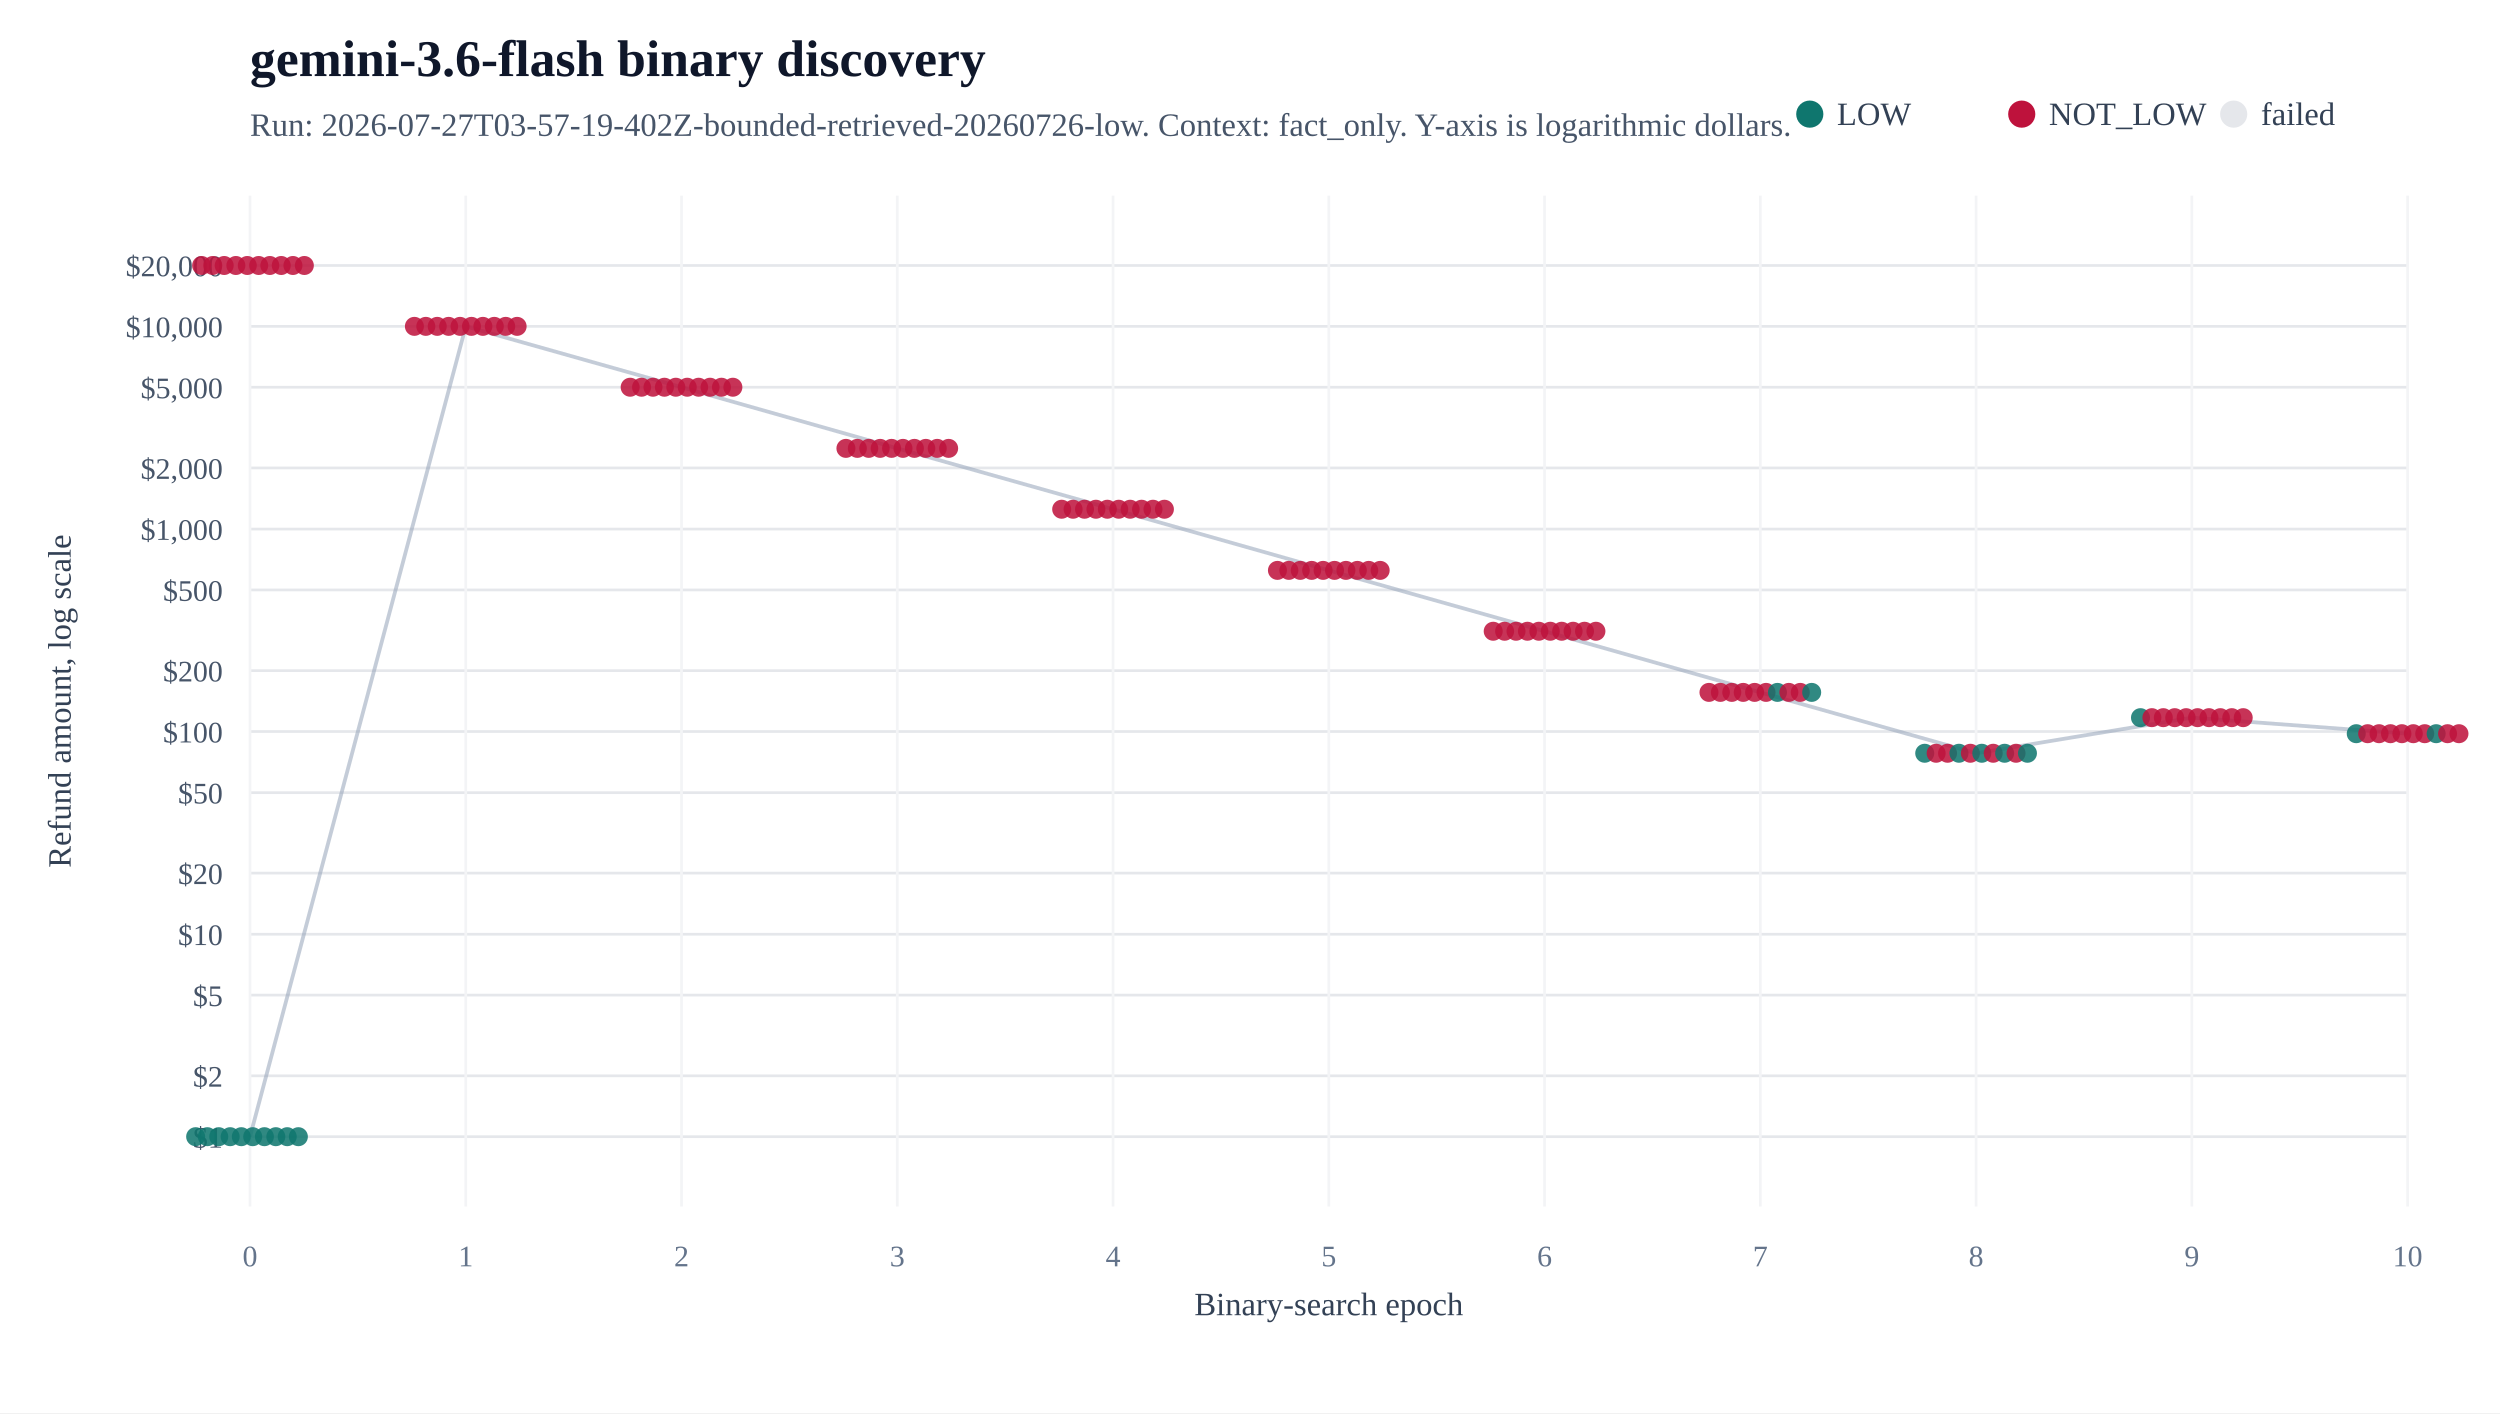
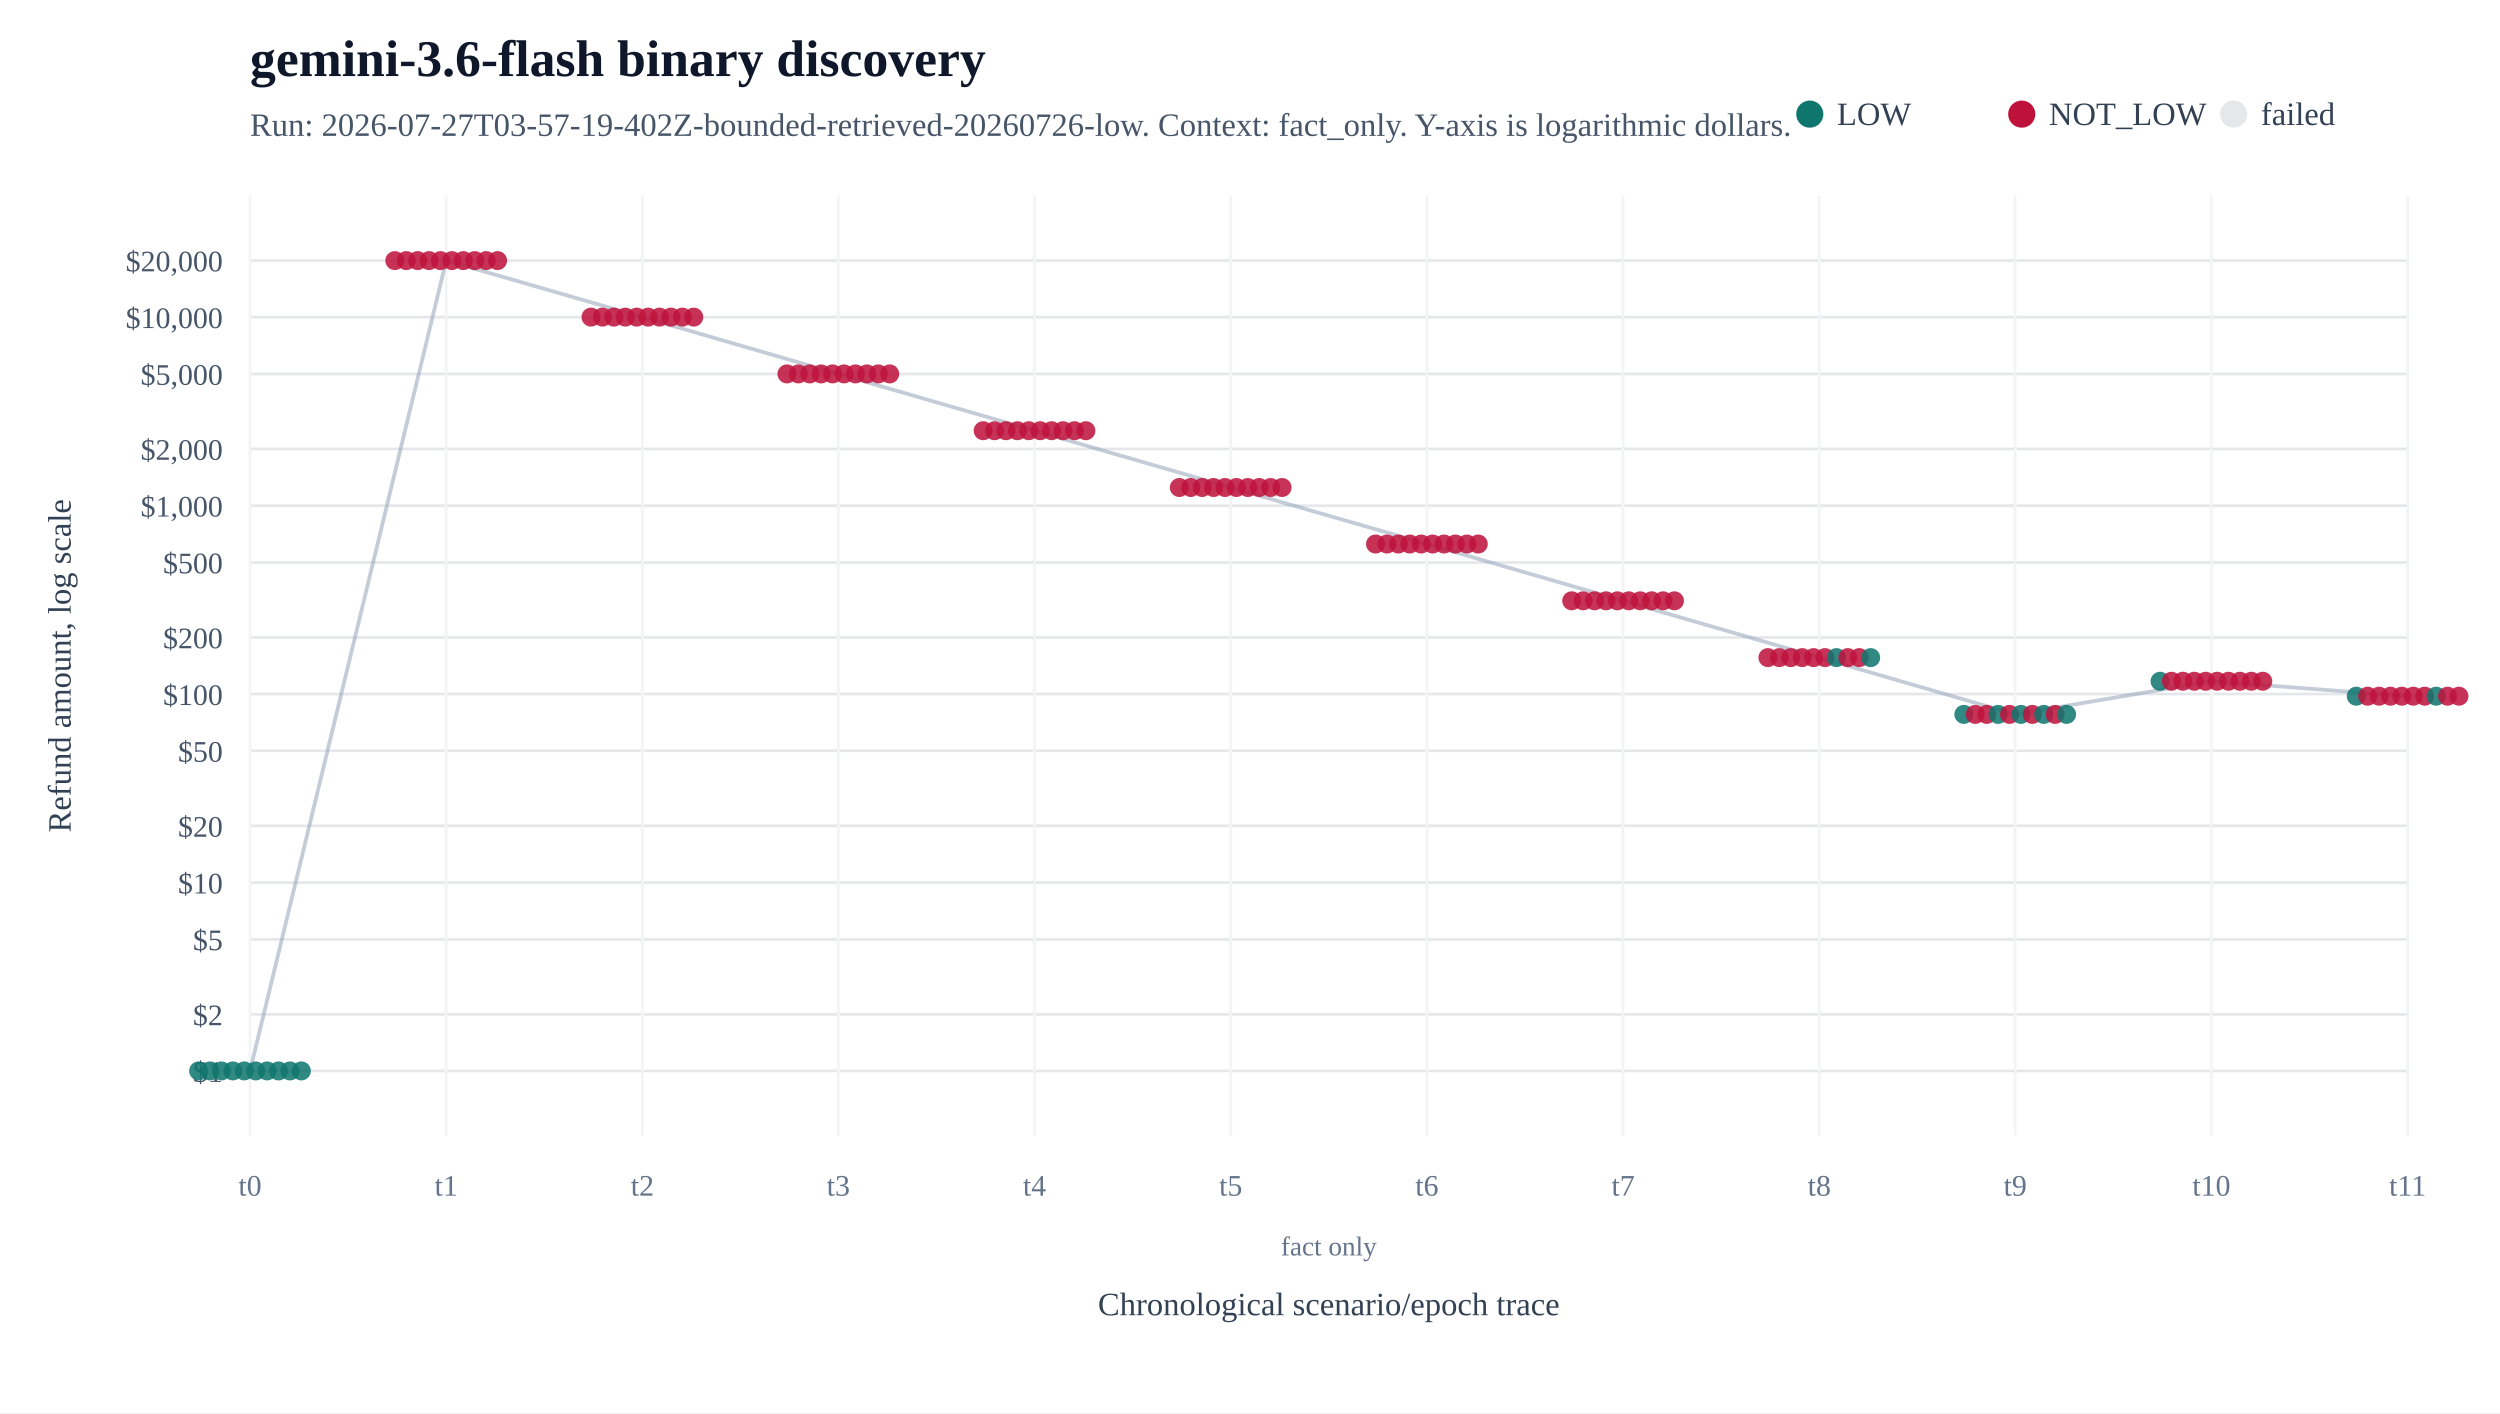
<svg xmlns="http://www.w3.org/2000/svg" width="920" height="520" viewBox="0 0 920 520" role="img" aria-labelledby="title desc">
  <rect width="100%" height="100%" fill="#ffffff" />
  <text x="92" y="28" font-size="19" font-weight="700" fill="#0f172a">gemini-3.6-flash binary discovery</text>
  <text x="92" y="50" font-size="12" fill="#475569">Run: 2026-07-27T03-57-19-402Z-bounded-retrieved-20260726-low. Context: fact_only. Y-axis is logarithmic dollars.</text>
  <circle cx="666" cy="42" r="5" fill="#0f766e" />
  <text x="676" y="46" font-size="12" fill="#334155">LOW</text>
  <circle cx="744" cy="42" r="5" fill="#be123c" />
  <text x="754" y="46" font-size="12" fill="#334155">NOT_LOW</text>
  <circle cx="822" cy="42" r="5" fill="#e5e7eb" />
  <text x="832" y="46" font-size="12" fill="#334155">failed</text>
-   <rect x="92" y="72" width="794" height="372" fill="#ffffff" />
-   <line x1="92" y1="418.3" x2="886" y2="418.3" stroke="#e5e7eb" />
-   <text x="82" y="422.345" text-anchor="end" font-size="11" fill="#475569">$1</text>
-   <line x1="92" y1="395.9" x2="886" y2="395.9" stroke="#e5e7eb" />
-   <text x="82" y="399.9" text-anchor="end" font-size="11" fill="#475569">$2</text>
-   <line x1="92" y1="366.2" x2="886" y2="366.2" stroke="#e5e7eb" />
-   <text x="82" y="370.229" text-anchor="end" font-size="11" fill="#475569">$5</text>
-   <line x1="92" y1="343.8" x2="886" y2="343.8" stroke="#e5e7eb" />
-   <text x="82" y="347.784" text-anchor="end" font-size="11" fill="#475569">$10</text>
-   <line x1="92" y1="321.3" x2="886" y2="321.3" stroke="#e5e7eb" />
-   <text x="82" y="325.339" text-anchor="end" font-size="11" fill="#475569">$20</text>
-   <line x1="92" y1="291.7" x2="886" y2="291.7" stroke="#e5e7eb" />
-   <text x="82" y="295.668" text-anchor="end" font-size="11" fill="#475569">$50</text>
-   <line x1="92" y1="269.2" x2="886" y2="269.2" stroke="#e5e7eb" />
-   <text x="82" y="273.223" text-anchor="end" font-size="11" fill="#475569">$100</text>
-   <line x1="92" y1="246.8" x2="886" y2="246.8" stroke="#e5e7eb" />
-   <text x="82" y="250.777" text-anchor="end" font-size="11" fill="#475569">$200</text>
-   <line x1="92" y1="217.1" x2="886" y2="217.1" stroke="#e5e7eb" />
-   <text x="82" y="221.107" text-anchor="end" font-size="11" fill="#475569">$500</text>
-   <line x1="92" y1="194.7" x2="886" y2="194.7" stroke="#e5e7eb" />
-   <text x="82" y="198.661" text-anchor="end" font-size="11" fill="#475569">$1,000</text>
-   <line x1="92" y1="172.2" x2="886" y2="172.2" stroke="#e5e7eb" />
-   <text x="82" y="176.216" text-anchor="end" font-size="11" fill="#475569">$2,000</text>
-   <line x1="92" y1="142.5" x2="886" y2="142.5" stroke="#e5e7eb" />
-   <text x="82" y="146.545" text-anchor="end" font-size="11" fill="#475569">$5,000</text>
-   <line x1="92" y1="120.1" x2="886" y2="120.1" stroke="#e5e7eb" />
-   <text x="82" y="124.1" text-anchor="end" font-size="11" fill="#475569">$10,000</text>
-   <line x1="92" y1="97.7" x2="886" y2="97.7" stroke="#e5e7eb" />
-   <text x="82" y="101.655" text-anchor="end" font-size="11" fill="#475569">$20,000</text>
-   <line x1="92.0" y1="72" x2="92.0" y2="444" stroke="#f3f4f6" />
-   <text x="92.0" y="466" text-anchor="middle" font-size="11" fill="#64748b">0</text>
-   <line x1="171.4" y1="72" x2="171.4" y2="444" stroke="#f3f4f6" />
-   <text x="171.4" y="466" text-anchor="middle" font-size="11" fill="#64748b">1</text>
-   <line x1="250.8" y1="72" x2="250.8" y2="444" stroke="#f3f4f6" />
-   <text x="250.8" y="466" text-anchor="middle" font-size="11" fill="#64748b">2</text>
-   <line x1="330.2" y1="72" x2="330.2" y2="444" stroke="#f3f4f6" />
-   <text x="330.2" y="466" text-anchor="middle" font-size="11" fill="#64748b">3</text>
-   <line x1="409.6" y1="72" x2="409.6" y2="444" stroke="#f3f4f6" />
-   <text x="409.6" y="466" text-anchor="middle" font-size="11" fill="#64748b">4</text>
-   <line x1="489.0" y1="72" x2="489.0" y2="444" stroke="#f3f4f6" />
-   <text x="489.0" y="466" text-anchor="middle" font-size="11" fill="#64748b">5</text>
-   <line x1="568.4" y1="72" x2="568.4" y2="444" stroke="#f3f4f6" />
-   <text x="568.4" y="466" text-anchor="middle" font-size="11" fill="#64748b">6</text>
-   <line x1="647.8" y1="72" x2="647.8" y2="444" stroke="#f3f4f6" />
-   <text x="647.8" y="466" text-anchor="middle" font-size="11" fill="#64748b">7</text>
-   <line x1="727.2" y1="72" x2="727.2" y2="444" stroke="#f3f4f6" />
-   <text x="727.2" y="466" text-anchor="middle" font-size="11" fill="#64748b">8</text>
-   <line x1="806.6" y1="72" x2="806.6" y2="444" stroke="#f3f4f6" />
-   <text x="806.6" y="466" text-anchor="middle" font-size="11" fill="#64748b">9</text>
-   <line x1="886.0" y1="72" x2="886.0" y2="444" stroke="#f3f4f6" />
-   <text x="886.0" y="466" text-anchor="middle" font-size="11" fill="#64748b">10</text>
-   <polyline points="92.0,418.3 171.4,120.1 250.8,142.5 330.2,165.0 409.6,187.4 489.0,209.9 568.4,232.3 647.8,254.8 727.2,277.2 806.6,264.1 886.0,270.0" fill="none" stroke="#94a3b8" stroke-width="1.4" opacity="0.55" />
-   <circle cx="72.0" cy="418.3" r="3.5" fill="#0f766e" opacity="0.86" />
-   <circle cx="74.2" cy="97.7" r="3.5" fill="#be123c" opacity="0.86" />
-   <circle cx="76.3" cy="418.3" r="3.5" fill="#0f766e" opacity="0.86" />
-   <circle cx="78.3" cy="97.7" r="3.5" fill="#be123c" opacity="0.86" />
-   <circle cx="80.5" cy="418.3" r="3.5" fill="#0f766e" opacity="0.86" />
-   <circle cx="82.5" cy="97.7" r="3.5" fill="#be123c" opacity="0.86" />
-   <circle cx="84.7" cy="418.3" r="3.5" fill="#0f766e" opacity="0.86" />
-   <circle cx="86.8" cy="97.7" r="3.5" fill="#be123c" opacity="0.86" />
-   <circle cx="88.8" cy="418.3" r="3.5" fill="#0f766e" opacity="0.86" />
-   <circle cx="91.0" cy="97.7" r="3.5" fill="#be123c" opacity="0.86" />
-   <circle cx="93.0" cy="418.3" r="3.5" fill="#0f766e" opacity="0.86" />
-   <circle cx="95.2" cy="97.7" r="3.5" fill="#be123c" opacity="0.86" />
-   <circle cx="97.3" cy="418.3" r="3.5" fill="#0f766e" opacity="0.86" />
-   <circle cx="99.3" cy="97.7" r="3.5" fill="#be123c" opacity="0.86" />
-   <circle cx="101.5" cy="418.3" r="3.5" fill="#0f766e" opacity="0.86" />
-   <circle cx="103.5" cy="97.7" r="3.5" fill="#be123c" opacity="0.86" />
-   <circle cx="105.7" cy="418.3" r="3.5" fill="#0f766e" opacity="0.86" />
-   <circle cx="107.8" cy="97.7" r="3.5" fill="#be123c" opacity="0.86" />
-   <circle cx="109.8" cy="418.3" r="3.5" fill="#0f766e" opacity="0.86" />
-   <circle cx="112.0" cy="97.7" r="3.5" fill="#be123c" opacity="0.86" />
-   <circle cx="152.5" cy="120.1" r="3.5" fill="#be123c" opacity="0.86" />
-   <circle cx="156.7" cy="120.1" r="3.5" fill="#be123c" opacity="0.86" />
-   <circle cx="160.9" cy="120.1" r="3.5" fill="#be123c" opacity="0.86" />
-   <circle cx="165.1" cy="120.1" r="3.5" fill="#be123c" opacity="0.86" />
-   <circle cx="169.3" cy="120.1" r="3.5" fill="#be123c" opacity="0.86" />
-   <circle cx="173.5" cy="120.1" r="3.5" fill="#be123c" opacity="0.86" />
-   <circle cx="177.7" cy="120.1" r="3.5" fill="#be123c" opacity="0.86" />
-   <circle cx="181.9" cy="120.1" r="3.5" fill="#be123c" opacity="0.86" />
-   <circle cx="186.1" cy="120.1" r="3.5" fill="#be123c" opacity="0.86" />
-   <circle cx="190.3" cy="120.1" r="3.5" fill="#be123c" opacity="0.86" />
-   <circle cx="231.9" cy="142.5" r="3.5" fill="#be123c" opacity="0.86" />
-   <circle cx="236.1" cy="142.5" r="3.5" fill="#be123c" opacity="0.86" />
-   <circle cx="240.3" cy="142.5" r="3.5" fill="#be123c" opacity="0.86" />
-   <circle cx="244.5" cy="142.5" r="3.5" fill="#be123c" opacity="0.86" />
-   <circle cx="248.7" cy="142.5" r="3.5" fill="#be123c" opacity="0.86" />
-   <circle cx="252.9" cy="142.5" r="3.5" fill="#be123c" opacity="0.86" />
-   <circle cx="257.1" cy="142.5" r="3.5" fill="#be123c" opacity="0.86" />
-   <circle cx="261.3" cy="142.5" r="3.5" fill="#be123c" opacity="0.86" />
-   <circle cx="265.5" cy="142.5" r="3.5" fill="#be123c" opacity="0.86" />
-   <circle cx="269.7" cy="142.5" r="3.5" fill="#be123c" opacity="0.86" />
-   <circle cx="311.3" cy="165.0" r="3.5" fill="#be123c" opacity="0.86" />
-   <circle cx="315.5" cy="165.0" r="3.5" fill="#be123c" opacity="0.86" />
-   <circle cx="319.7" cy="165.0" r="3.5" fill="#be123c" opacity="0.86" />
-   <circle cx="323.9" cy="165.0" r="3.5" fill="#be123c" opacity="0.86" />
-   <circle cx="328.1" cy="165.0" r="3.5" fill="#be123c" opacity="0.86" />
-   <circle cx="332.3" cy="165.0" r="3.5" fill="#be123c" opacity="0.86" />
-   <circle cx="336.5" cy="165.0" r="3.5" fill="#be123c" opacity="0.86" />
-   <circle cx="340.7" cy="165.0" r="3.5" fill="#be123c" opacity="0.86" />
-   <circle cx="344.9" cy="165.0" r="3.5" fill="#be123c" opacity="0.86" />
-   <circle cx="349.1" cy="165.0" r="3.5" fill="#be123c" opacity="0.86" />
-   <circle cx="390.7" cy="187.4" r="3.5" fill="#be123c" opacity="0.86" />
-   <circle cx="394.9" cy="187.4" r="3.5" fill="#be123c" opacity="0.86" />
-   <circle cx="399.1" cy="187.4" r="3.5" fill="#be123c" opacity="0.86" />
-   <circle cx="403.3" cy="187.4" r="3.5" fill="#be123c" opacity="0.86" />
-   <circle cx="407.5" cy="187.4" r="3.5" fill="#be123c" opacity="0.86" />
-   <circle cx="411.7" cy="187.4" r="3.5" fill="#be123c" opacity="0.86" />
-   <circle cx="415.9" cy="187.4" r="3.5" fill="#be123c" opacity="0.86" />
-   <circle cx="420.1" cy="187.4" r="3.5" fill="#be123c" opacity="0.86" />
-   <circle cx="424.3" cy="187.4" r="3.5" fill="#be123c" opacity="0.86" />
-   <circle cx="428.5" cy="187.4" r="3.5" fill="#be123c" opacity="0.86" />
-   <circle cx="470.1" cy="209.9" r="3.5" fill="#be123c" opacity="0.86" />
-   <circle cx="474.3" cy="209.9" r="3.5" fill="#be123c" opacity="0.86" />
-   <circle cx="478.5" cy="209.9" r="3.5" fill="#be123c" opacity="0.86" />
-   <circle cx="482.7" cy="209.9" r="3.5" fill="#be123c" opacity="0.86" />
-   <circle cx="486.9" cy="209.9" r="3.5" fill="#be123c" opacity="0.86" />
-   <circle cx="491.1" cy="209.9" r="3.5" fill="#be123c" opacity="0.86" />
-   <circle cx="495.3" cy="209.9" r="3.5" fill="#be123c" opacity="0.86" />
-   <circle cx="499.5" cy="209.9" r="3.5" fill="#be123c" opacity="0.86" />
-   <circle cx="503.7" cy="209.9" r="3.5" fill="#be123c" opacity="0.86" />
-   <circle cx="507.9" cy="209.9" r="3.5" fill="#be123c" opacity="0.86" />
-   <circle cx="549.5" cy="232.3" r="3.5" fill="#be123c" opacity="0.86" />
-   <circle cx="553.7" cy="232.3" r="3.5" fill="#be123c" opacity="0.86" />
-   <circle cx="557.9" cy="232.3" r="3.5" fill="#be123c" opacity="0.86" />
-   <circle cx="562.1" cy="232.3" r="3.5" fill="#be123c" opacity="0.86" />
-   <circle cx="566.3" cy="232.3" r="3.5" fill="#be123c" opacity="0.86" />
-   <circle cx="570.5" cy="232.3" r="3.5" fill="#be123c" opacity="0.86" />
-   <circle cx="574.7" cy="232.3" r="3.5" fill="#be123c" opacity="0.86" />
-   <circle cx="578.9" cy="232.3" r="3.5" fill="#be123c" opacity="0.86" />
-   <circle cx="583.1" cy="232.3" r="3.5" fill="#be123c" opacity="0.86" />
-   <circle cx="587.3" cy="232.3" r="3.5" fill="#be123c" opacity="0.86" />
-   <circle cx="628.9" cy="254.8" r="3.5" fill="#be123c" opacity="0.86" />
-   <circle cx="633.1" cy="254.8" r="3.5" fill="#be123c" opacity="0.86" />
-   <circle cx="637.3" cy="254.8" r="3.5" fill="#be123c" opacity="0.86" />
-   <circle cx="641.5" cy="254.8" r="3.5" fill="#be123c" opacity="0.86" />
-   <circle cx="645.7" cy="254.8" r="3.5" fill="#be123c" opacity="0.86" />
-   <circle cx="649.9" cy="254.8" r="3.5" fill="#be123c" opacity="0.86" />
-   <circle cx="654.1" cy="254.8" r="3.5" fill="#0f766e" opacity="0.86" />
-   <circle cx="658.3" cy="254.8" r="3.5" fill="#be123c" opacity="0.86" />
-   <circle cx="662.5" cy="254.8" r="3.5" fill="#be123c" opacity="0.86" />
-   <circle cx="666.7" cy="254.8" r="3.5" fill="#0f766e" opacity="0.86" />
-   <circle cx="708.3" cy="277.2" r="3.5" fill="#0f766e" opacity="0.86" />
-   <circle cx="712.5" cy="277.2" r="3.5" fill="#be123c" opacity="0.86" />
-   <circle cx="716.7" cy="277.2" r="3.5" fill="#be123c" opacity="0.86" />
-   <circle cx="720.9" cy="277.2" r="3.5" fill="#0f766e" opacity="0.86" />
-   <circle cx="725.1" cy="277.2" r="3.5" fill="#be123c" opacity="0.86" />
-   <circle cx="729.3" cy="277.2" r="3.5" fill="#0f766e" opacity="0.86" />
-   <circle cx="733.5" cy="277.2" r="3.5" fill="#be123c" opacity="0.86" />
-   <circle cx="737.7" cy="277.2" r="3.5" fill="#0f766e" opacity="0.86" />
-   <circle cx="741.9" cy="277.2" r="3.5" fill="#be123c" opacity="0.86" />
-   <circle cx="746.1" cy="277.2" r="3.5" fill="#0f766e" opacity="0.86" />
-   <circle cx="787.7" cy="264.1" r="3.5" fill="#0f766e" opacity="0.86" />
-   <circle cx="791.9" cy="264.1" r="3.5" fill="#be123c" opacity="0.86" />
-   <circle cx="796.1" cy="264.1" r="3.5" fill="#be123c" opacity="0.86" />
-   <circle cx="800.3" cy="264.1" r="3.5" fill="#be123c" opacity="0.86" />
-   <circle cx="804.5" cy="264.1" r="3.5" fill="#be123c" opacity="0.86" />
-   <circle cx="808.7" cy="264.1" r="3.5" fill="#be123c" opacity="0.86" />
-   <circle cx="812.9" cy="264.1" r="3.5" fill="#be123c" opacity="0.86" />
-   <circle cx="817.1" cy="264.1" r="3.5" fill="#be123c" opacity="0.86" />
-   <circle cx="821.3" cy="264.1" r="3.5" fill="#be123c" opacity="0.86" />
-   <circle cx="825.5" cy="264.1" r="3.5" fill="#be123c" opacity="0.86" />
-   <circle cx="867.1" cy="270.0" r="3.5" fill="#0f766e" opacity="0.86" />
-   <circle cx="871.3" cy="270.0" r="3.5" fill="#be123c" opacity="0.86" />
-   <circle cx="875.5" cy="270.0" r="3.5" fill="#be123c" opacity="0.86" />
-   <circle cx="879.7" cy="270.0" r="3.5" fill="#be123c" opacity="0.86" />
-   <circle cx="883.9" cy="270.0" r="3.5" fill="#be123c" opacity="0.86" />
-   <circle cx="888.1" cy="270.0" r="3.5" fill="#be123c" opacity="0.86" />
-   <circle cx="892.3" cy="270.0" r="3.5" fill="#be123c" opacity="0.86" />
-   <circle cx="896.5" cy="270.0" r="3.5" fill="#0f766e" opacity="0.86" />
-   <circle cx="900.7" cy="270.0" r="3.5" fill="#be123c" opacity="0.86" />
-   <circle cx="904.9" cy="270.0" r="3.5" fill="#be123c" opacity="0.86" />
-   <text x="489" y="484" text-anchor="middle" font-size="12" fill="#334155">Binary-search epoch</text>
-   <text transform="translate(26 258) rotate(-90)" text-anchor="middle" font-size="12" fill="#334155">Refund amount, log scale</text>
+   <rect x="92" y="72" width="794" height="346" fill="#ffffff" />
+   <line x1="92" y1="394.1" x2="886" y2="394.1" stroke="#e5e7eb" />
+   <text x="82" y="398.138" text-anchor="end" font-size="11" fill="#475569">$1</text>
+   <line x1="92" y1="373.3" x2="886" y2="373.3" stroke="#e5e7eb" />
+   <text x="82" y="377.262" text-anchor="end" font-size="11" fill="#475569">$2</text>
+   <line x1="92" y1="345.7" x2="886" y2="345.7" stroke="#e5e7eb" />
+   <text x="82" y="349.664" text-anchor="end" font-size="11" fill="#475569">$5</text>
+   <line x1="92" y1="324.8" x2="886" y2="324.8" stroke="#e5e7eb" />
+   <text x="82" y="328.788" text-anchor="end" font-size="11" fill="#475569">$10</text>
+   <line x1="92" y1="303.9" x2="886" y2="303.9" stroke="#e5e7eb" />
+   <text x="82" y="307.912" text-anchor="end" font-size="11" fill="#475569">$20</text>
+   <line x1="92" y1="276.3" x2="886" y2="276.3" stroke="#e5e7eb" />
+   <text x="82" y="280.315" text-anchor="end" font-size="11" fill="#475569">$50</text>
+   <line x1="92" y1="255.4" x2="886" y2="255.4" stroke="#e5e7eb" />
+   <text x="82" y="259.438" text-anchor="end" font-size="11" fill="#475569">$100</text>
+   <line x1="92" y1="234.6" x2="886" y2="234.6" stroke="#e5e7eb" />
+   <text x="82" y="238.562" text-anchor="end" font-size="11" fill="#475569">$200</text>
+   <line x1="92" y1="207.0" x2="886" y2="207.0" stroke="#e5e7eb" />
+   <text x="82" y="210.965" text-anchor="end" font-size="11" fill="#475569">$500</text>
+   <line x1="92" y1="186.1" x2="886" y2="186.1" stroke="#e5e7eb" />
+   <text x="82" y="190.088" text-anchor="end" font-size="11" fill="#475569">$1,000</text>
+   <line x1="92" y1="165.2" x2="886" y2="165.2" stroke="#e5e7eb" />
+   <text x="82" y="169.212" text-anchor="end" font-size="11" fill="#475569">$2,000</text>
+   <line x1="92" y1="137.6" x2="886" y2="137.6" stroke="#e5e7eb" />
+   <text x="82" y="141.615" text-anchor="end" font-size="11" fill="#475569">$5,000</text>
+   <line x1="92" y1="116.7" x2="886" y2="116.7" stroke="#e5e7eb" />
+   <text x="82" y="120.738" text-anchor="end" font-size="11" fill="#475569">$10,000</text>
+   <line x1="92" y1="95.9" x2="886" y2="95.9" stroke="#e5e7eb" />
+   <text x="82" y="99.862" text-anchor="end" font-size="11" fill="#475569">$20,000</text>
+   <line x1="92.0" y1="72" x2="92.0" y2="418" stroke="#f3f4f6" />
+   <text x="92.0" y="440" text-anchor="middle" font-size="11" fill="#64748b">t0</text>
+   <line x1="164.2" y1="72" x2="164.2" y2="418" stroke="#f3f4f6" />
+   <text x="164.2" y="440" text-anchor="middle" font-size="11" fill="#64748b">t1</text>
+   <line x1="236.4" y1="72" x2="236.4" y2="418" stroke="#f3f4f6" />
+   <text x="236.4" y="440" text-anchor="middle" font-size="11" fill="#64748b">t2</text>
+   <line x1="308.5" y1="72" x2="308.5" y2="418" stroke="#f3f4f6" />
+   <text x="308.5" y="440" text-anchor="middle" font-size="11" fill="#64748b">t3</text>
+   <line x1="380.7" y1="72" x2="380.7" y2="418" stroke="#f3f4f6" />
+   <text x="380.7" y="440" text-anchor="middle" font-size="11" fill="#64748b">t4</text>
+   <line x1="452.9" y1="72" x2="452.9" y2="418" stroke="#f3f4f6" />
+   <text x="452.9" y="440" text-anchor="middle" font-size="11" fill="#64748b">t5</text>
+   <line x1="525.1" y1="72" x2="525.1" y2="418" stroke="#f3f4f6" />
+   <text x="525.1" y="440" text-anchor="middle" font-size="11" fill="#64748b">t6</text>
+   <line x1="597.3" y1="72" x2="597.3" y2="418" stroke="#f3f4f6" />
+   <text x="597.3" y="440" text-anchor="middle" font-size="11" fill="#64748b">t7</text>
+   <line x1="669.5" y1="72" x2="669.5" y2="418" stroke="#f3f4f6" />
+   <text x="669.5" y="440" text-anchor="middle" font-size="11" fill="#64748b">t8</text>
+   <line x1="741.6" y1="72" x2="741.6" y2="418" stroke="#f3f4f6" />
+   <text x="741.6" y="440" text-anchor="middle" font-size="11" fill="#64748b">t9</text>
+   <line x1="813.8" y1="72" x2="813.8" y2="418" stroke="#f3f4f6" />
+   <text x="813.8" y="440" text-anchor="middle" font-size="11" fill="#64748b">t10</text>
+   <line x1="886.0" y1="72" x2="886.0" y2="418" stroke="#f3f4f6" />
+   <text x="886.0" y="440" text-anchor="middle" font-size="11" fill="#64748b">t11</text>
+   <polyline points="92.0,394.1 164.2,95.9 236.4,116.7 308.5,137.6 380.7,158.5 452.9,179.4 525.1,200.2 597.3,221.1 669.5,242.0 741.6,262.9 813.8,250.7 886.0,256.2" fill="none" stroke="#94a3b8" stroke-width="1.4" opacity="0.55" />
+   <circle cx="73.1" cy="394.1" r="3.5" fill="#0f766e" opacity="0.86" />
+   <circle cx="77.3" cy="394.1" r="3.5" fill="#0f766e" opacity="0.86" />
+   <circle cx="81.5" cy="394.1" r="3.5" fill="#0f766e" opacity="0.86" />
+   <circle cx="85.7" cy="394.1" r="3.5" fill="#0f766e" opacity="0.86" />
+   <circle cx="89.9" cy="394.1" r="3.5" fill="#0f766e" opacity="0.86" />
+   <circle cx="94.1" cy="394.1" r="3.5" fill="#0f766e" opacity="0.86" />
+   <circle cx="98.3" cy="394.1" r="3.5" fill="#0f766e" opacity="0.86" />
+   <circle cx="102.5" cy="394.1" r="3.5" fill="#0f766e" opacity="0.86" />
+   <circle cx="106.7" cy="394.1" r="3.5" fill="#0f766e" opacity="0.86" />
+   <circle cx="110.9" cy="394.1" r="3.5" fill="#0f766e" opacity="0.86" />
+   <circle cx="145.3" cy="95.9" r="3.5" fill="#be123c" opacity="0.86" />
+   <circle cx="149.5" cy="95.9" r="3.5" fill="#be123c" opacity="0.86" />
+   <circle cx="153.7" cy="95.9" r="3.5" fill="#be123c" opacity="0.86" />
+   <circle cx="157.9" cy="95.9" r="3.5" fill="#be123c" opacity="0.86" />
+   <circle cx="162.1" cy="95.9" r="3.5" fill="#be123c" opacity="0.86" />
+   <circle cx="166.3" cy="95.9" r="3.5" fill="#be123c" opacity="0.86" />
+   <circle cx="170.5" cy="95.9" r="3.5" fill="#be123c" opacity="0.86" />
+   <circle cx="174.7" cy="95.9" r="3.5" fill="#be123c" opacity="0.86" />
+   <circle cx="178.9" cy="95.9" r="3.5" fill="#be123c" opacity="0.86" />
+   <circle cx="183.1" cy="95.9" r="3.5" fill="#be123c" opacity="0.86" />
+   <circle cx="217.5" cy="116.7" r="3.5" fill="#be123c" opacity="0.86" />
+   <circle cx="221.7" cy="116.7" r="3.5" fill="#be123c" opacity="0.86" />
+   <circle cx="225.9" cy="116.7" r="3.5" fill="#be123c" opacity="0.86" />
+   <circle cx="230.1" cy="116.7" r="3.5" fill="#be123c" opacity="0.86" />
+   <circle cx="234.3" cy="116.7" r="3.5" fill="#be123c" opacity="0.86" />
+   <circle cx="238.5" cy="116.7" r="3.5" fill="#be123c" opacity="0.86" />
+   <circle cx="242.7" cy="116.7" r="3.5" fill="#be123c" opacity="0.86" />
+   <circle cx="246.9" cy="116.7" r="3.5" fill="#be123c" opacity="0.86" />
+   <circle cx="251.1" cy="116.7" r="3.5" fill="#be123c" opacity="0.86" />
+   <circle cx="255.3" cy="116.7" r="3.5" fill="#be123c" opacity="0.86" />
+   <circle cx="289.6" cy="137.6" r="3.5" fill="#be123c" opacity="0.86" />
+   <circle cx="293.8" cy="137.6" r="3.5" fill="#be123c" opacity="0.86" />
+   <circle cx="298.0" cy="137.6" r="3.5" fill="#be123c" opacity="0.86" />
+   <circle cx="302.2" cy="137.6" r="3.5" fill="#be123c" opacity="0.86" />
+   <circle cx="306.4" cy="137.6" r="3.5" fill="#be123c" opacity="0.86" />
+   <circle cx="310.6" cy="137.6" r="3.5" fill="#be123c" opacity="0.86" />
+   <circle cx="314.8" cy="137.6" r="3.5" fill="#be123c" opacity="0.86" />
+   <circle cx="319.0" cy="137.6" r="3.5" fill="#be123c" opacity="0.86" />
+   <circle cx="323.2" cy="137.6" r="3.5" fill="#be123c" opacity="0.86" />
+   <circle cx="327.4" cy="137.6" r="3.5" fill="#be123c" opacity="0.86" />
+   <circle cx="361.8" cy="158.5" r="3.5" fill="#be123c" opacity="0.86" />
+   <circle cx="366.0" cy="158.5" r="3.5" fill="#be123c" opacity="0.86" />
+   <circle cx="370.2" cy="158.5" r="3.5" fill="#be123c" opacity="0.86" />
+   <circle cx="374.4" cy="158.5" r="3.5" fill="#be123c" opacity="0.86" />
+   <circle cx="378.6" cy="158.5" r="3.5" fill="#be123c" opacity="0.86" />
+   <circle cx="382.8" cy="158.5" r="3.5" fill="#be123c" opacity="0.86" />
+   <circle cx="387.0" cy="158.5" r="3.5" fill="#be123c" opacity="0.86" />
+   <circle cx="391.2" cy="158.5" r="3.5" fill="#be123c" opacity="0.86" />
+   <circle cx="395.4" cy="158.5" r="3.5" fill="#be123c" opacity="0.86" />
+   <circle cx="399.6" cy="158.5" r="3.5" fill="#be123c" opacity="0.86" />
+   <circle cx="434.0" cy="179.4" r="3.5" fill="#be123c" opacity="0.86" />
+   <circle cx="438.2" cy="179.4" r="3.5" fill="#be123c" opacity="0.86" />
+   <circle cx="442.4" cy="179.4" r="3.5" fill="#be123c" opacity="0.86" />
+   <circle cx="446.6" cy="179.4" r="3.5" fill="#be123c" opacity="0.86" />
+   <circle cx="450.8" cy="179.4" r="3.5" fill="#be123c" opacity="0.86" />
+   <circle cx="455.0" cy="179.4" r="3.5" fill="#be123c" opacity="0.86" />
+   <circle cx="459.2" cy="179.4" r="3.5" fill="#be123c" opacity="0.86" />
+   <circle cx="463.4" cy="179.4" r="3.5" fill="#be123c" opacity="0.86" />
+   <circle cx="467.6" cy="179.4" r="3.5" fill="#be123c" opacity="0.86" />
+   <circle cx="471.8" cy="179.4" r="3.5" fill="#be123c" opacity="0.86" />
+   <circle cx="506.2" cy="200.2" r="3.5" fill="#be123c" opacity="0.86" />
+   <circle cx="510.4" cy="200.2" r="3.5" fill="#be123c" opacity="0.86" />
+   <circle cx="514.6" cy="200.2" r="3.5" fill="#be123c" opacity="0.86" />
+   <circle cx="518.8" cy="200.2" r="3.5" fill="#be123c" opacity="0.86" />
+   <circle cx="523.0" cy="200.2" r="3.5" fill="#be123c" opacity="0.86" />
+   <circle cx="527.2" cy="200.2" r="3.5" fill="#be123c" opacity="0.86" />
+   <circle cx="531.4" cy="200.2" r="3.5" fill="#be123c" opacity="0.86" />
+   <circle cx="535.6" cy="200.2" r="3.5" fill="#be123c" opacity="0.86" />
+   <circle cx="539.8" cy="200.2" r="3.5" fill="#be123c" opacity="0.86" />
+   <circle cx="544.0" cy="200.2" r="3.5" fill="#be123c" opacity="0.86" />
+   <circle cx="578.4" cy="221.1" r="3.5" fill="#be123c" opacity="0.86" />
+   <circle cx="582.6" cy="221.1" r="3.5" fill="#be123c" opacity="0.86" />
+   <circle cx="586.8" cy="221.1" r="3.5" fill="#be123c" opacity="0.86" />
+   <circle cx="591.0" cy="221.1" r="3.5" fill="#be123c" opacity="0.86" />
+   <circle cx="595.2" cy="221.1" r="3.5" fill="#be123c" opacity="0.86" />
+   <circle cx="599.4" cy="221.1" r="3.5" fill="#be123c" opacity="0.86" />
+   <circle cx="603.6" cy="221.1" r="3.5" fill="#be123c" opacity="0.86" />
+   <circle cx="607.8" cy="221.1" r="3.5" fill="#be123c" opacity="0.86" />
+   <circle cx="612.0" cy="221.1" r="3.5" fill="#be123c" opacity="0.86" />
+   <circle cx="616.2" cy="221.1" r="3.5" fill="#be123c" opacity="0.86" />
+   <circle cx="650.6" cy="242.0" r="3.5" fill="#be123c" opacity="0.86" />
+   <circle cx="654.8" cy="242.0" r="3.5" fill="#be123c" opacity="0.86" />
+   <circle cx="659.0" cy="242.0" r="3.5" fill="#be123c" opacity="0.86" />
+   <circle cx="663.2" cy="242.0" r="3.5" fill="#be123c" opacity="0.86" />
+   <circle cx="667.4" cy="242.0" r="3.5" fill="#be123c" opacity="0.86" />
+   <circle cx="671.6" cy="242.0" r="3.5" fill="#be123c" opacity="0.86" />
+   <circle cx="675.8" cy="242.0" r="3.5" fill="#0f766e" opacity="0.86" />
+   <circle cx="680.0" cy="242.0" r="3.5" fill="#be123c" opacity="0.86" />
+   <circle cx="684.2" cy="242.0" r="3.5" fill="#be123c" opacity="0.86" />
+   <circle cx="688.4" cy="242.0" r="3.5" fill="#0f766e" opacity="0.86" />
+   <circle cx="722.7" cy="262.9" r="3.5" fill="#0f766e" opacity="0.86" />
+   <circle cx="726.9" cy="262.9" r="3.5" fill="#be123c" opacity="0.86" />
+   <circle cx="731.1" cy="262.9" r="3.5" fill="#be123c" opacity="0.86" />
+   <circle cx="735.3" cy="262.9" r="3.5" fill="#0f766e" opacity="0.86" />
+   <circle cx="739.5" cy="262.9" r="3.5" fill="#be123c" opacity="0.86" />
+   <circle cx="743.7" cy="262.9" r="3.5" fill="#0f766e" opacity="0.86" />
+   <circle cx="747.9" cy="262.9" r="3.5" fill="#be123c" opacity="0.86" />
+   <circle cx="752.1" cy="262.9" r="3.5" fill="#0f766e" opacity="0.86" />
+   <circle cx="756.3" cy="262.9" r="3.5" fill="#be123c" opacity="0.86" />
+   <circle cx="760.5" cy="262.9" r="3.5" fill="#0f766e" opacity="0.86" />
+   <circle cx="794.9" cy="250.7" r="3.5" fill="#0f766e" opacity="0.86" />
+   <circle cx="799.1" cy="250.7" r="3.5" fill="#be123c" opacity="0.86" />
+   <circle cx="803.3" cy="250.7" r="3.5" fill="#be123c" opacity="0.86" />
+   <circle cx="807.5" cy="250.7" r="3.5" fill="#be123c" opacity="0.86" />
+   <circle cx="811.7" cy="250.7" r="3.5" fill="#be123c" opacity="0.86" />
+   <circle cx="815.9" cy="250.7" r="3.5" fill="#be123c" opacity="0.86" />
+   <circle cx="820.1" cy="250.7" r="3.5" fill="#be123c" opacity="0.86" />
+   <circle cx="824.3" cy="250.7" r="3.5" fill="#be123c" opacity="0.86" />
+   <circle cx="828.5" cy="250.7" r="3.5" fill="#be123c" opacity="0.86" />
+   <circle cx="832.7" cy="250.7" r="3.5" fill="#be123c" opacity="0.86" />
+   <circle cx="867.1" cy="256.2" r="3.5" fill="#0f766e" opacity="0.86" />
+   <circle cx="871.3" cy="256.2" r="3.5" fill="#be123c" opacity="0.86" />
+   <circle cx="875.5" cy="256.2" r="3.5" fill="#be123c" opacity="0.86" />
+   <circle cx="879.7" cy="256.2" r="3.5" fill="#be123c" opacity="0.86" />
+   <circle cx="883.9" cy="256.2" r="3.5" fill="#be123c" opacity="0.86" />
+   <circle cx="888.1" cy="256.2" r="3.5" fill="#be123c" opacity="0.86" />
+   <circle cx="892.3" cy="256.2" r="3.5" fill="#be123c" opacity="0.86" />
+   <circle cx="896.5" cy="256.2" r="3.5" fill="#0f766e" opacity="0.86" />
+   <circle cx="900.7" cy="256.2" r="3.5" fill="#be123c" opacity="0.86" />
+   <circle cx="904.9" cy="256.2" r="3.5" fill="#be123c" opacity="0.86" />
+   <text x="489.0" y="462" text-anchor="middle" font-size="10" fill="#64748b">fact only</text>
+   <text x="489" y="484" text-anchor="middle" font-size="12" fill="#334155">Chronological scenario/epoch trace</text>
+   <text transform="translate(26 245) rotate(-90)" text-anchor="middle" font-size="12" fill="#334155">Refund amount, log scale</text>
</svg>
